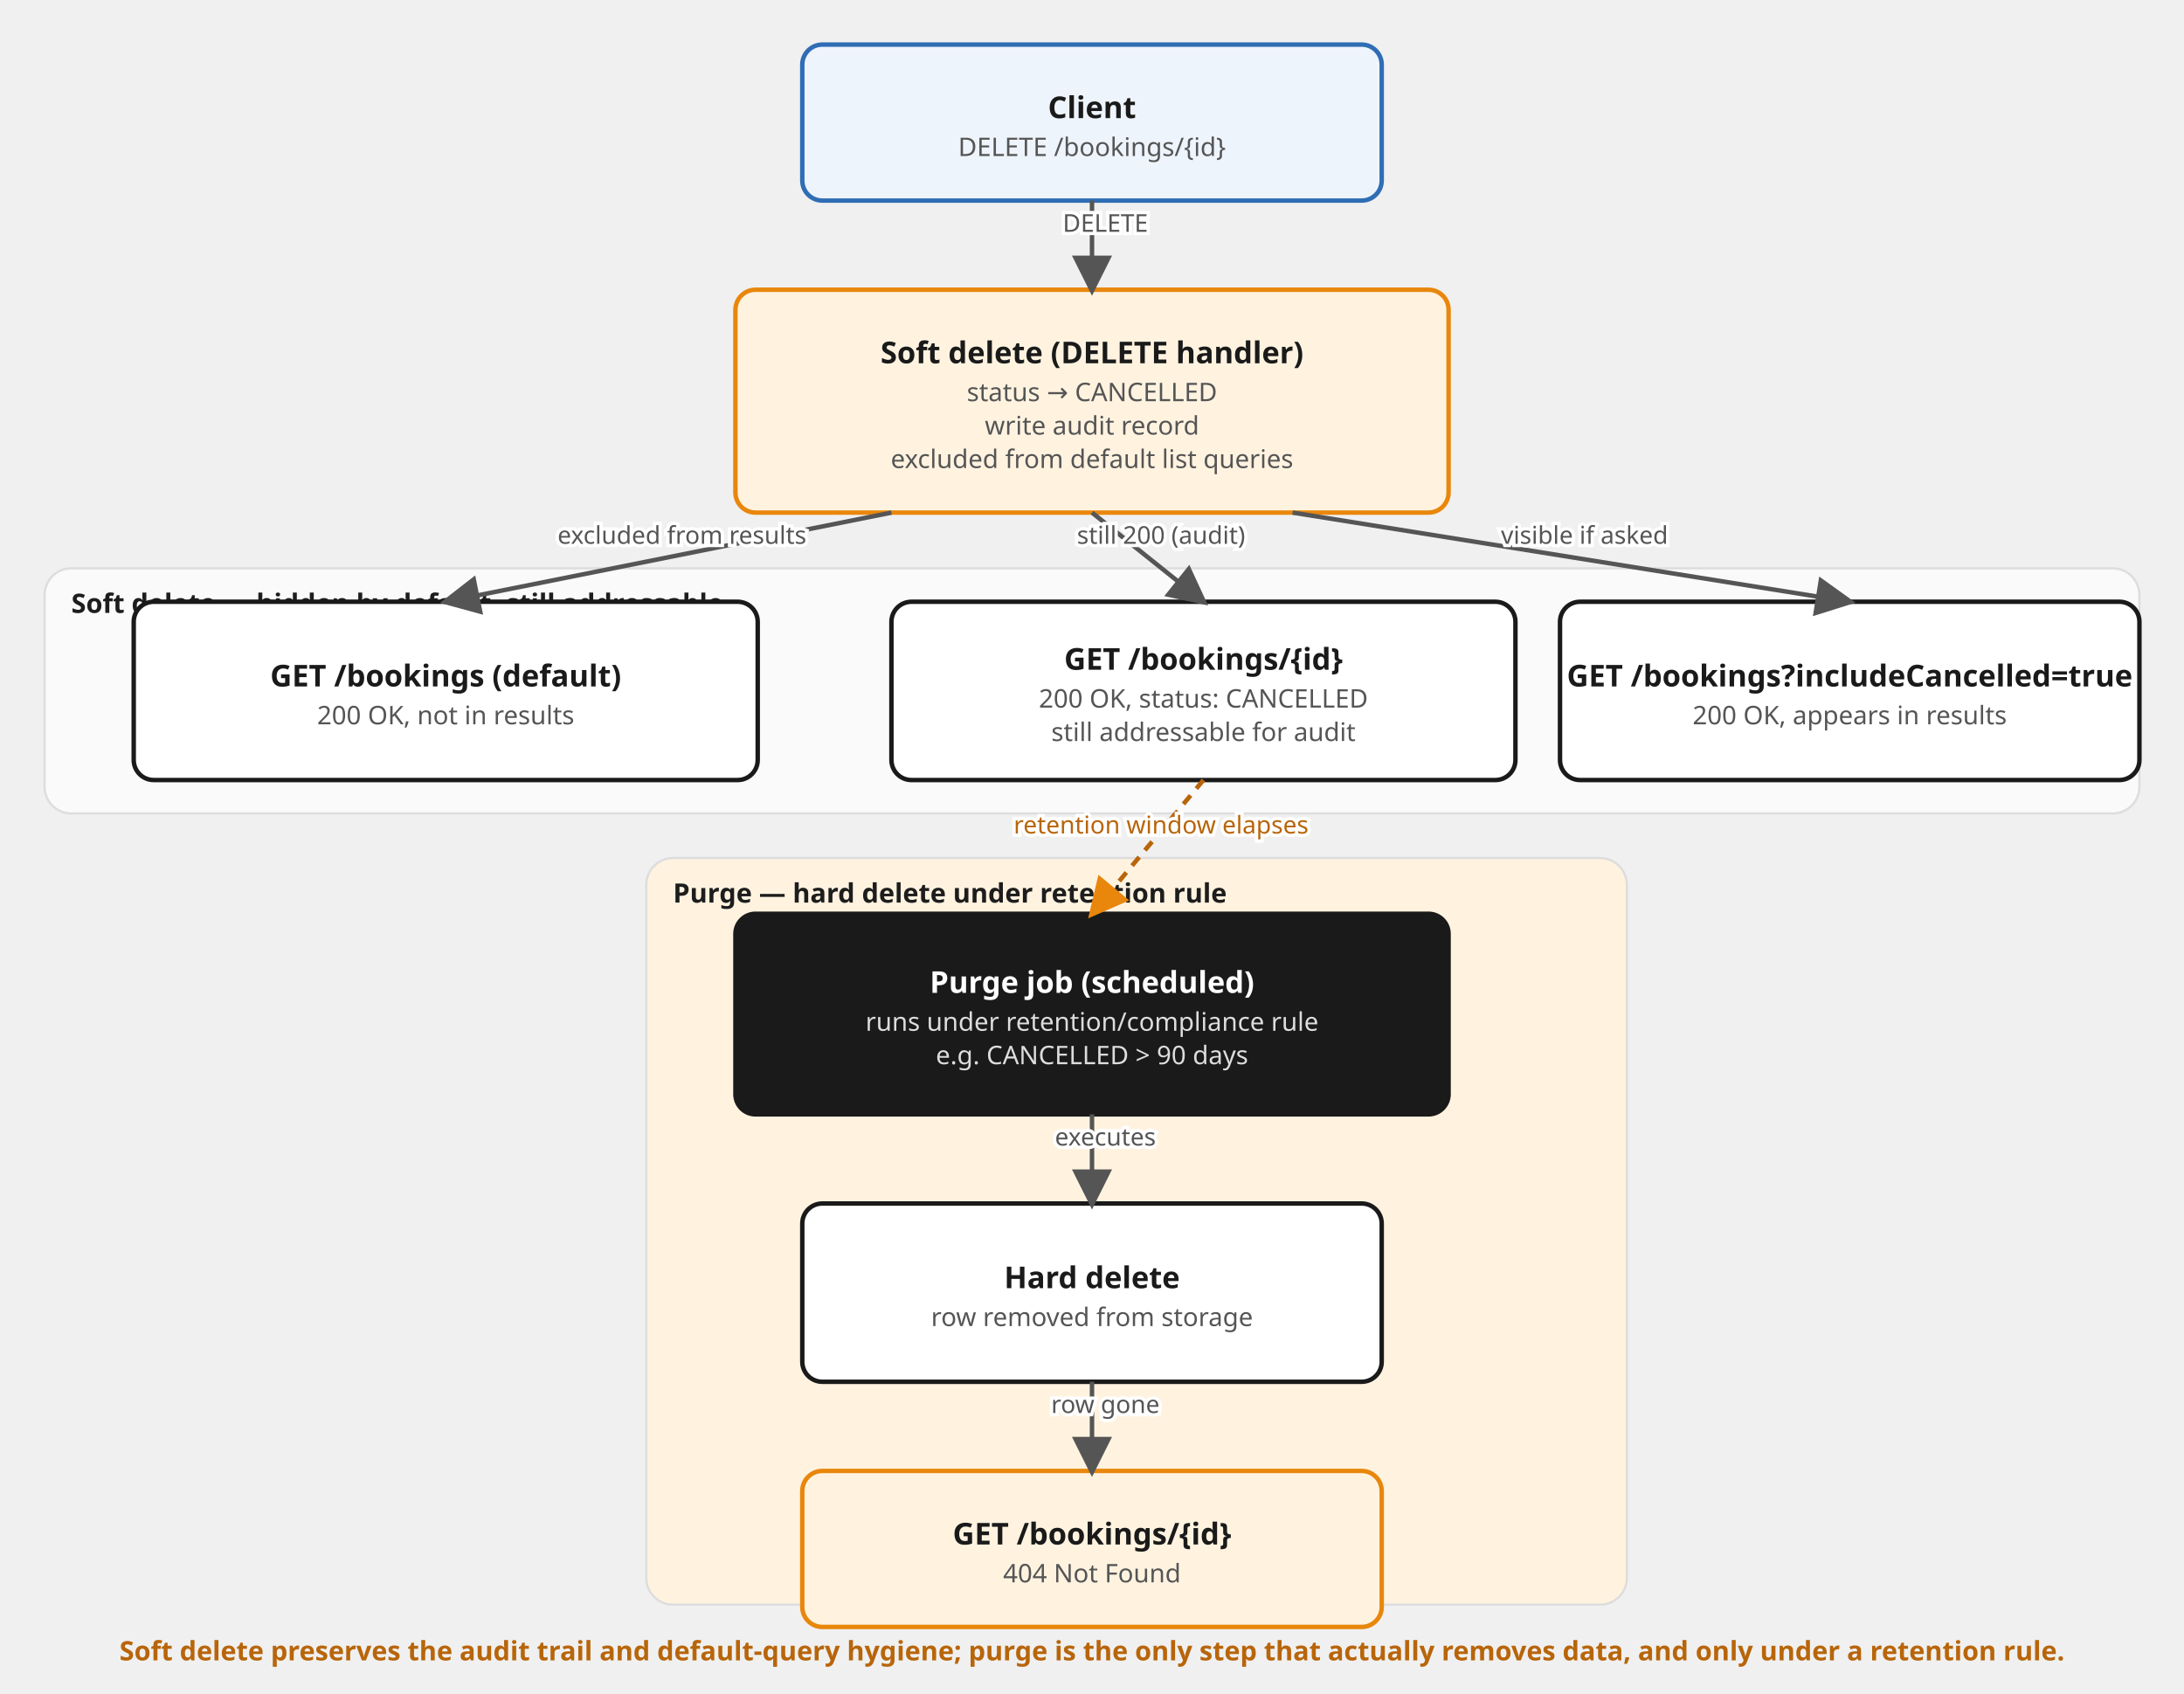
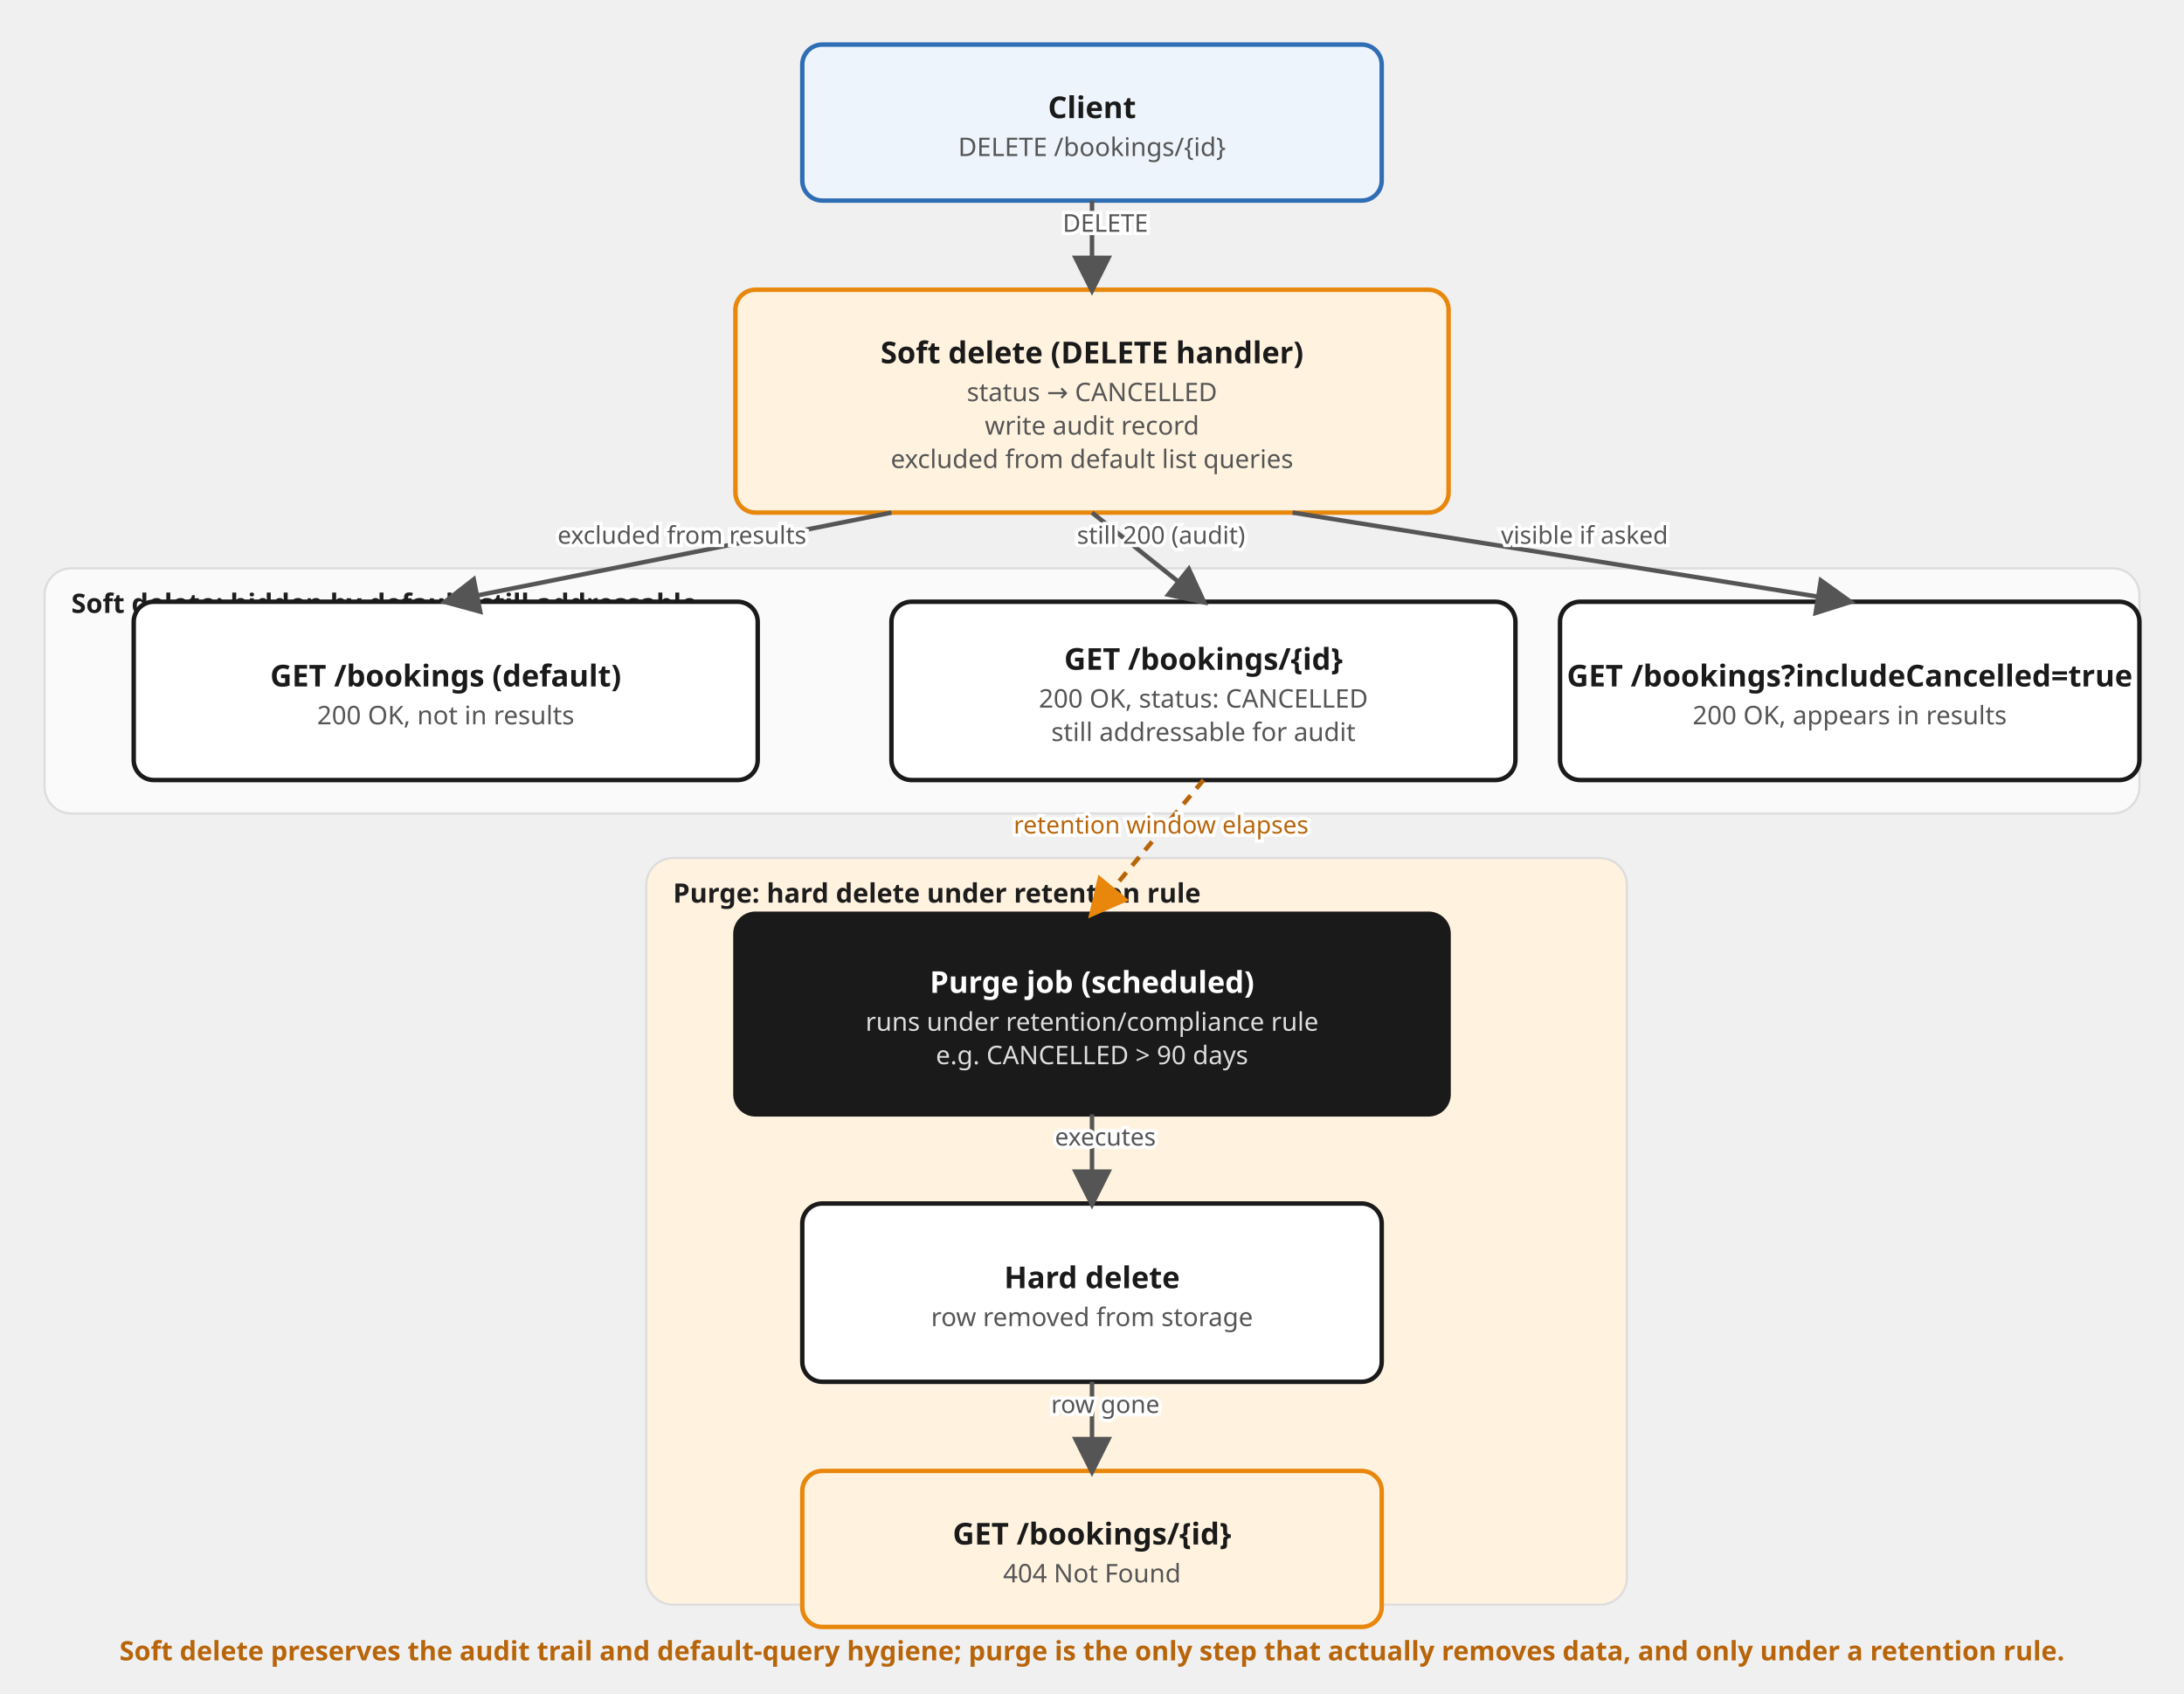
<svg xmlns="http://www.w3.org/2000/svg" viewBox="0 0 980 760" font-family="'Red Hat Text', system-ui, sans-serif" role="img">
  <defs>
    <marker id="a" viewBox="0 0 10 10" refX="8.5" refY="5" markerWidth="9" markerHeight="9" orient="auto-start-reverse">
      <path d="M0,0 L10,5 L0,10 z" fill="#555" />
    </marker>
    <marker id="am" viewBox="0 0 10 10" refX="8.5" refY="5" markerWidth="9" markerHeight="9" orient="auto-start-reverse">
      <path d="M0,0 L10,5 L0,10 z" fill="#e8870c" />
    </marker>
  </defs>
  <rect x="20" y="255" width="940" height="110" rx="12" fill="#fafafa" stroke="#ddd" />
-   <text x="32" y="275" font-size="12" font-weight="700" fill="#1d1d1d">Soft delete — hidden by default, still addressable</text>
+   <text x="32" y="275" font-size="12" font-weight="700" fill="#1d1d1d">Soft delete: hidden by default, still addressable</text>
  <rect x="290" y="385" width="440" height="335" rx="12" fill="#fff3e0" stroke="#ddd" />
-   <text x="302" y="405" font-size="12" font-weight="700" fill="#1d1d1d">Purge — hard delete under retention rule</text>
+   <text x="302" y="405" font-size="12" font-weight="700" fill="#1d1d1d">Purge: hard delete under retention rule</text>
  <rect x="360" y="20" width="260" height="70" rx="9" fill="#eef4fb" stroke="#2f6db5" stroke-width="2" />
  <text x="490.0" y="53.0" font-size="13.5" font-weight="700" fill="#1a1a1a" text-anchor="middle">Client</text>
  <text x="490.0" y="70.0" font-size="11.5" fill="#555555" text-anchor="middle">DELETE /bookings/{id}</text>
  <rect x="330" y="130" width="320" height="100" rx="9" fill="#fff3e0" stroke="#e8870c" stroke-width="2" />
  <text x="490.0" y="163.0" font-size="13.5" font-weight="700" fill="#1a1a1a" text-anchor="middle">Soft delete (DELETE handler)</text>
  <text x="490.0" y="180.0" font-size="11.5" fill="#555555" text-anchor="middle">status → CANCELLED</text>
  <text x="490.0" y="195.0" font-size="11.5" fill="#555555" text-anchor="middle">write audit record</text>
  <text x="490.0" y="210.0" font-size="11.5" fill="#555555" text-anchor="middle">excluded from default list queries</text>
  <rect x="60" y="270" width="280" height="80" rx="9" fill="#ffffff" stroke="#1a1a1a" stroke-width="2" />
  <text x="200.0" y="308.0" font-size="13.5" font-weight="700" fill="#1a1a1a" text-anchor="middle">GET /bookings (default)</text>
  <text x="200.0" y="325.0" font-size="11.5" fill="#555555" text-anchor="middle">200 OK, not in results</text>
  <rect x="400" y="270" width="280" height="80" rx="9" fill="#ffffff" stroke="#1a1a1a" stroke-width="2" />
  <text x="540.0" y="300.5" font-size="13.5" font-weight="700" fill="#1a1a1a" text-anchor="middle">GET /bookings/{id}</text>
  <text x="540.0" y="317.5" font-size="11.5" fill="#555555" text-anchor="middle">200 OK, status: CANCELLED</text>
  <text x="540.0" y="332.5" font-size="11.5" fill="#555555" text-anchor="middle">still addressable for audit</text>
  <rect x="700" y="270" width="260" height="80" rx="9" fill="#ffffff" stroke="#1a1a1a" stroke-width="2" />
  <text x="830.0" y="308.0" font-size="13.5" font-weight="700" fill="#1a1a1a" text-anchor="middle">GET /bookings?includeCancelled=true</text>
  <text x="830.0" y="325.0" font-size="11.5" fill="#555555" text-anchor="middle">200 OK, appears in results</text>
  <rect x="330" y="410" width="320" height="90" rx="9" fill="#1a1a1a" stroke="#1a1a1a" stroke-width="2" />
  <text x="490.0" y="445.5" font-size="13.5" font-weight="700" fill="#ffffff" text-anchor="middle">Purge job (scheduled)</text>
  <text x="490.0" y="462.5" font-size="11.5" fill="#dddddd" text-anchor="middle">runs under retention/compliance rule</text>
  <text x="490.0" y="477.5" font-size="11.5" fill="#dddddd" text-anchor="middle">e.g. CANCELLED &gt; 90 days</text>
  <rect x="360" y="540" width="260" height="80" rx="9" fill="#ffffff" stroke="#1a1a1a" stroke-width="2" />
  <text x="490.0" y="578.0" font-size="13.5" font-weight="700" fill="#1a1a1a" text-anchor="middle">Hard delete</text>
  <text x="490.0" y="595.0" font-size="11.5" fill="#555555" text-anchor="middle">row removed from storage</text>
  <rect x="360" y="660" width="260" height="70" rx="9" fill="#fff3e0" stroke="#e8870c" stroke-width="2" />
  <text x="490.0" y="693.0" font-size="13.5" font-weight="700" fill="#1a1a1a" text-anchor="middle">GET /bookings/{id}</text>
  <text x="490.0" y="710.0" font-size="11.5" fill="#555555" text-anchor="middle">404 Not Found</text>
  <path d="M490,90 L490,130" fill="none" stroke="#555" stroke-width="2" marker-end="url(#a)" />
  <text x="496.0" y="104.0" font-size="11" fill="#ffffff" stroke="#ffffff" stroke-width="3" paint-order="stroke" text-anchor="middle">DELETE</text>
  <text x="496.0" y="104.0" font-size="11" fill="#555" text-anchor="middle">DELETE</text>
  <path d="M400,230 L200,270" fill="none" stroke="#555" stroke-width="2" marker-end="url(#a)" />
  <text x="306.0" y="244.0" font-size="11" fill="#ffffff" stroke="#ffffff" stroke-width="3" paint-order="stroke" text-anchor="middle">excluded from results</text>
  <text x="306.0" y="244.0" font-size="11" fill="#555" text-anchor="middle">excluded from results</text>
  <path d="M490,230 L540,270" fill="none" stroke="#555" stroke-width="2" marker-end="url(#a)" />
  <text x="521.0" y="244.0" font-size="11" fill="#ffffff" stroke="#ffffff" stroke-width="3" paint-order="stroke" text-anchor="middle">still 200 (audit)</text>
  <text x="521.0" y="244.0" font-size="11" fill="#555" text-anchor="middle">still 200 (audit)</text>
  <path d="M580,230 L830,270" fill="none" stroke="#555" stroke-width="2" marker-end="url(#a)" />
  <text x="711.0" y="244.0" font-size="11" fill="#ffffff" stroke="#ffffff" stroke-width="3" paint-order="stroke" text-anchor="middle">visible if asked</text>
  <text x="711.0" y="244.0" font-size="11" fill="#555" text-anchor="middle">visible if asked</text>
  <path d="M540,350 L490,410" fill="none" stroke="#b8650a" stroke-width="2" stroke-dasharray="5 4" marker-end="url(#am)" />
  <text x="521.0" y="374.0" font-size="11" fill="#ffffff" stroke="#ffffff" stroke-width="3" paint-order="stroke" text-anchor="middle">retention window elapses</text>
  <text x="521.0" y="374.0" font-size="11" fill="#b8650a" text-anchor="middle">retention window elapses</text>
  <path d="M490,500 L490,540" fill="none" stroke="#555" stroke-width="2" marker-end="url(#a)" />
  <text x="496.0" y="514.0" font-size="11" fill="#ffffff" stroke="#ffffff" stroke-width="3" paint-order="stroke" text-anchor="middle">executes</text>
  <text x="496.0" y="514.0" font-size="11" fill="#555" text-anchor="middle">executes</text>
  <path d="M490,620 L490,660" fill="none" stroke="#555" stroke-width="2" marker-end="url(#a)" />
  <text x="496.0" y="634.0" font-size="11" fill="#ffffff" stroke="#ffffff" stroke-width="3" paint-order="stroke" text-anchor="middle">row gone</text>
  <text x="496.0" y="634.0" font-size="11" fill="#555" text-anchor="middle">row gone</text>
  <text x="490" y="745" font-size="12" fill="#b8650a" text-anchor="middle" font-weight="700">Soft delete preserves the audit trail and default-query hygiene; purge is the only step that actually removes data, and only under a retention rule.</text>
</svg>
